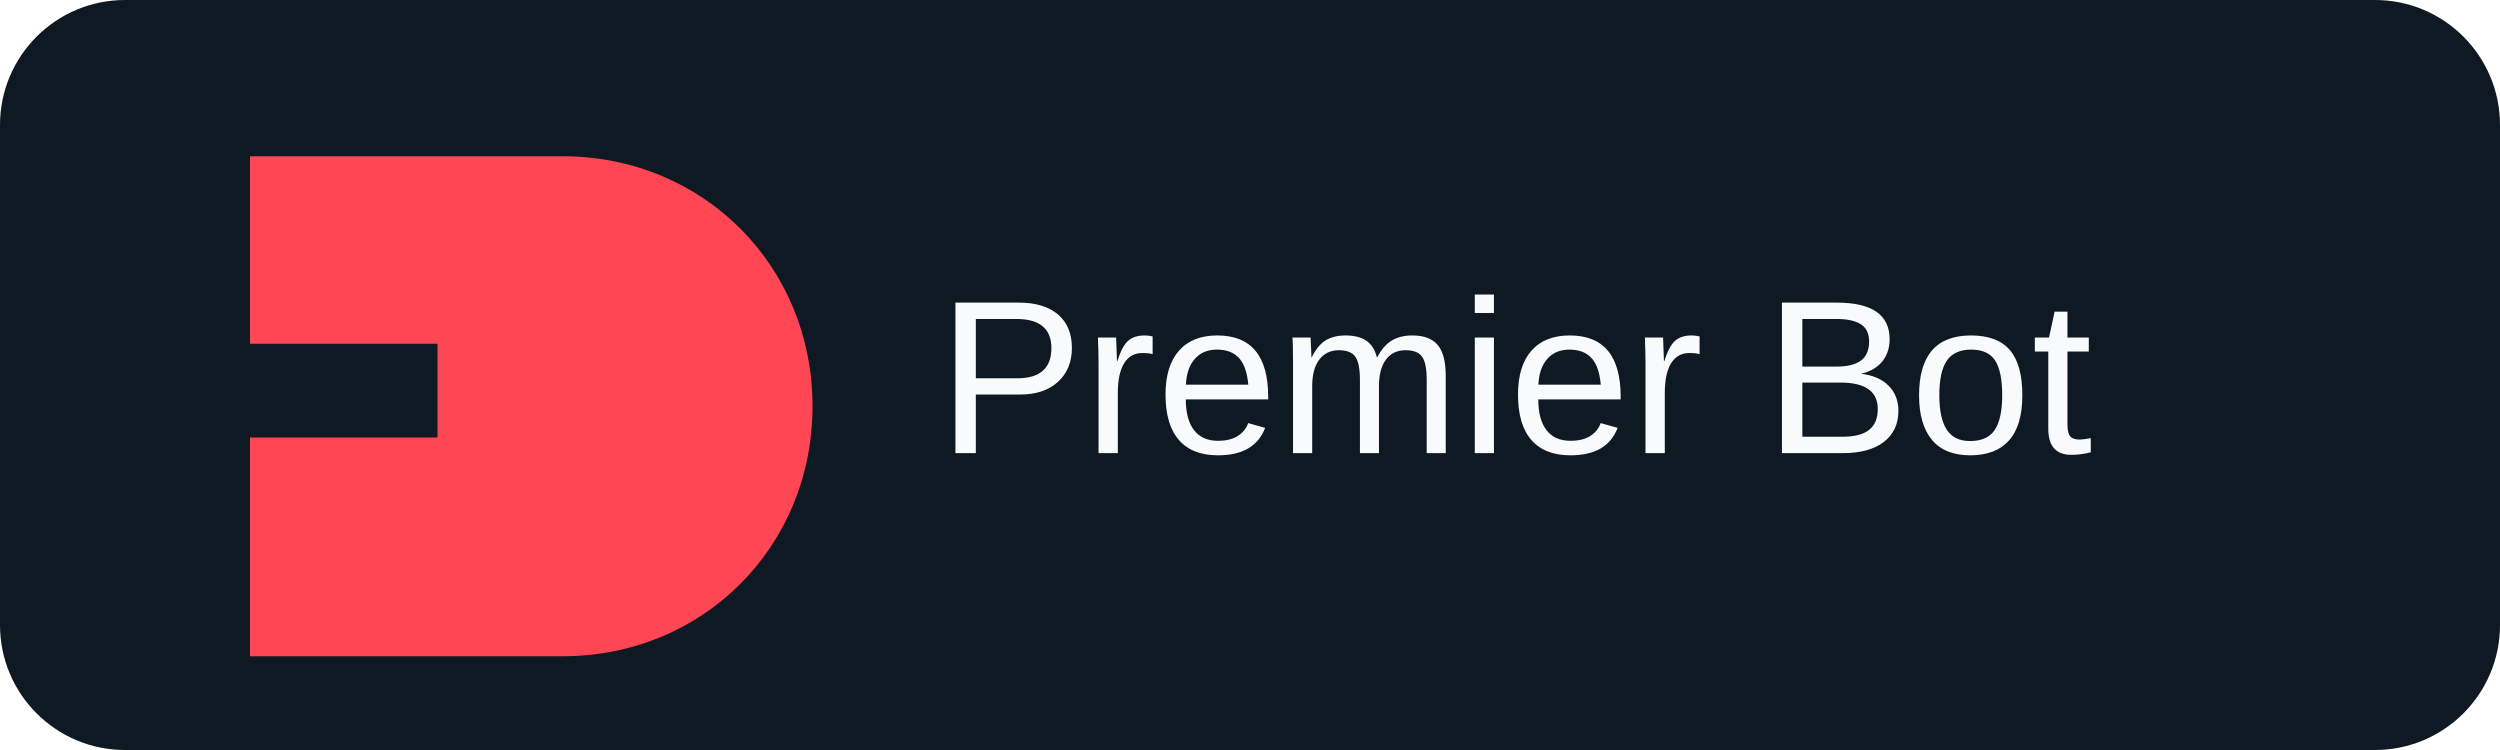
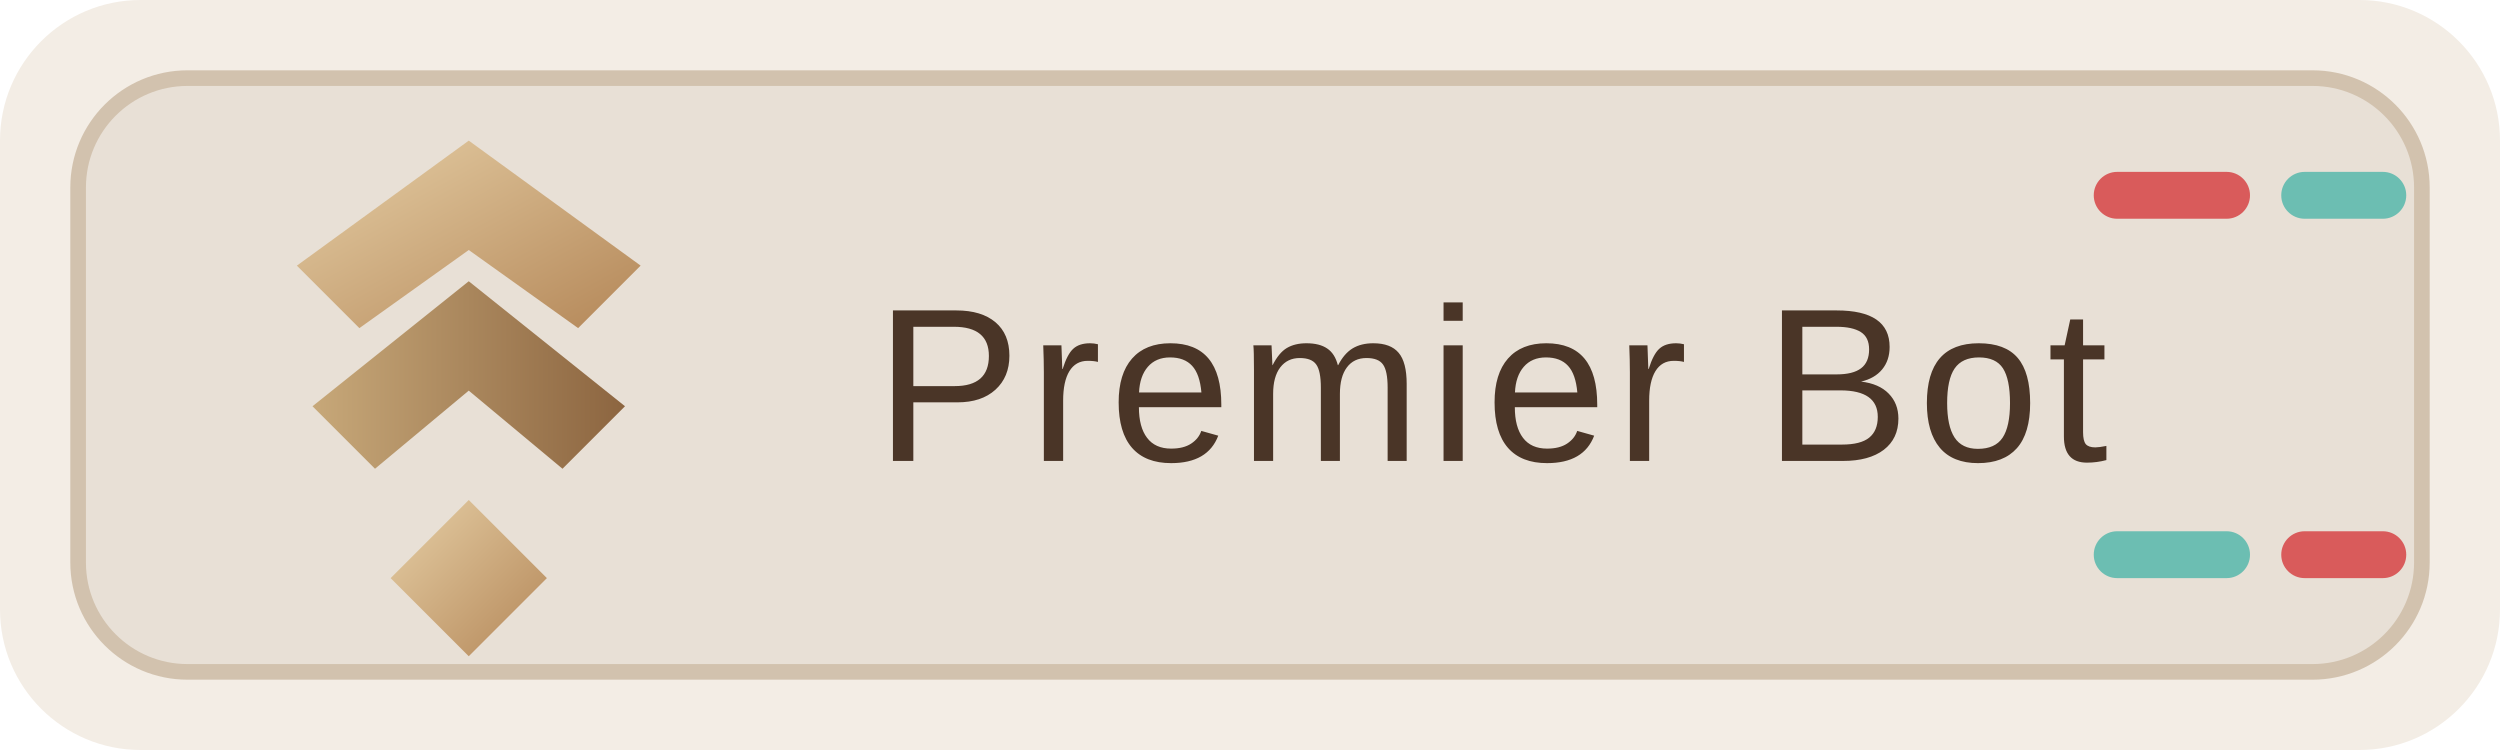
<svg xmlns="http://www.w3.org/2000/svg" width="320" height="96" viewBox="0 0 320 96" role="img" aria-label="Premier Bot">
-   <rect width="320" height="96" rx="16" fill="#0F1923" />
-   <path d="M32 20h40c18 0 32 14 32 32s-14 32-32 32H32z" fill="#FF4655" />
-   <rect x="32" y="44" width="24" height="12" fill="#0F1923" />
-   <text x="120" y="58" font-family="Arial, Helvetica, sans-serif" font-size="28" fill="#F9FAFB">Premier Bot</text>
+   <defs>
+     <linearGradient id="gold" x1="0" y1="0" x2="1" y2="1">
+       <stop offset="0" stop-color="#E6CFA6" />
+       <stop offset="1" stop-color="#B48758" />
+     </linearGradient>
+     <linearGradient id="gold-dark" x1="0" y1="0" x2="1" y2="0">
+       <stop offset="0" stop-color="#C7A879" />
+       <stop offset="1" stop-color="#8C6540" />
+     </linearGradient>
+   </defs>
+   <rect width="320" height="96" rx="18" fill="#F3EDE5" />
+   <rect x="10" y="10" width="300" height="76" rx="14" fill="#E8E0D6" stroke="#D2C2AE" stroke-width="2" />
+   <g transform="translate(24 12)">
+     <polygon points="36,6 58,22 50,30 36,20 22,30 14,22" fill="url(#gold)" />
+     <polygon points="36,24 56,40 48,48 36,38 24,48 16,40" fill="url(#gold-dark)" />
+     <polygon points="36,52 46,62 36,72 26,62" fill="url(#gold)" />
+   </g>
+   <rect x="268" y="22" width="20" height="6" rx="3" fill="#D95B5B" />
+   <rect x="292" y="22" width="16" height="6" rx="3" fill="#6CBEB2" />
+   <rect x="268" y="68" width="20" height="6" rx="3" fill="#6CBEB2" />
+   <rect x="292" y="68" width="16" height="6" rx="3" fill="#D95B5B" />
+   <text x="112" y="59" font-family="Arial, Helvetica, sans-serif" font-size="28" fill="#4A3527" letter-spacing="1">Premier Bot</text>
</svg>
